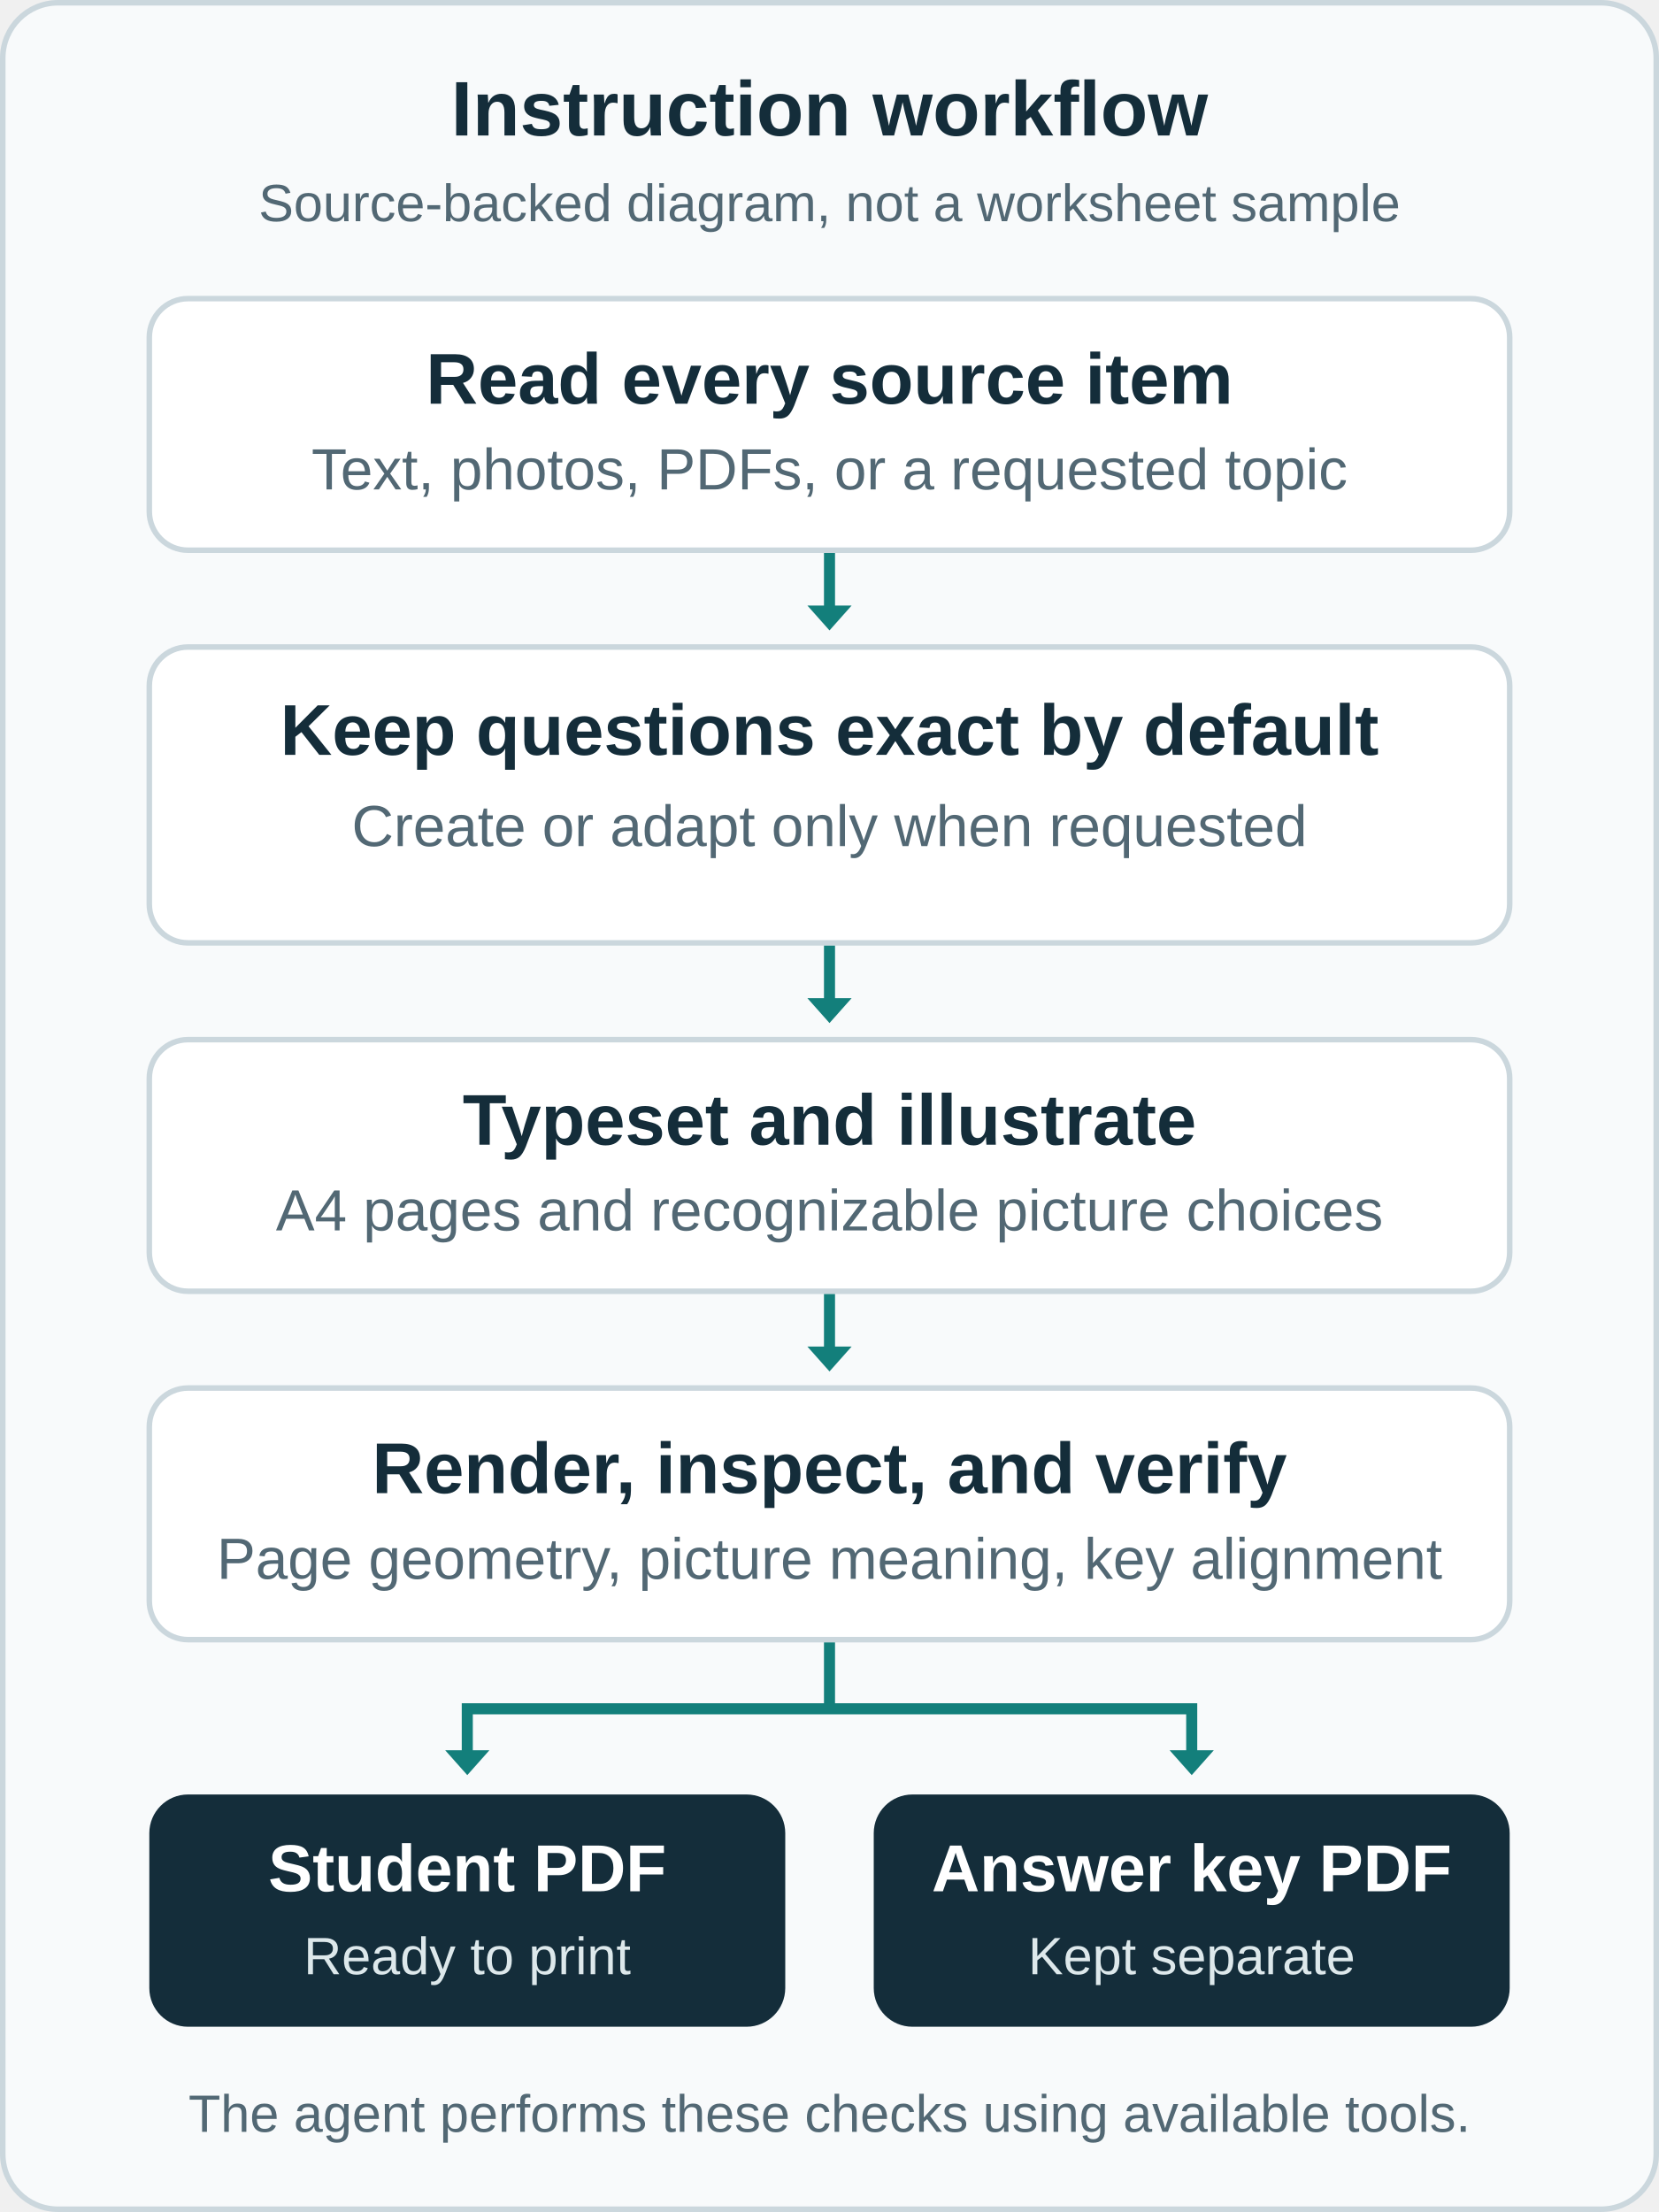
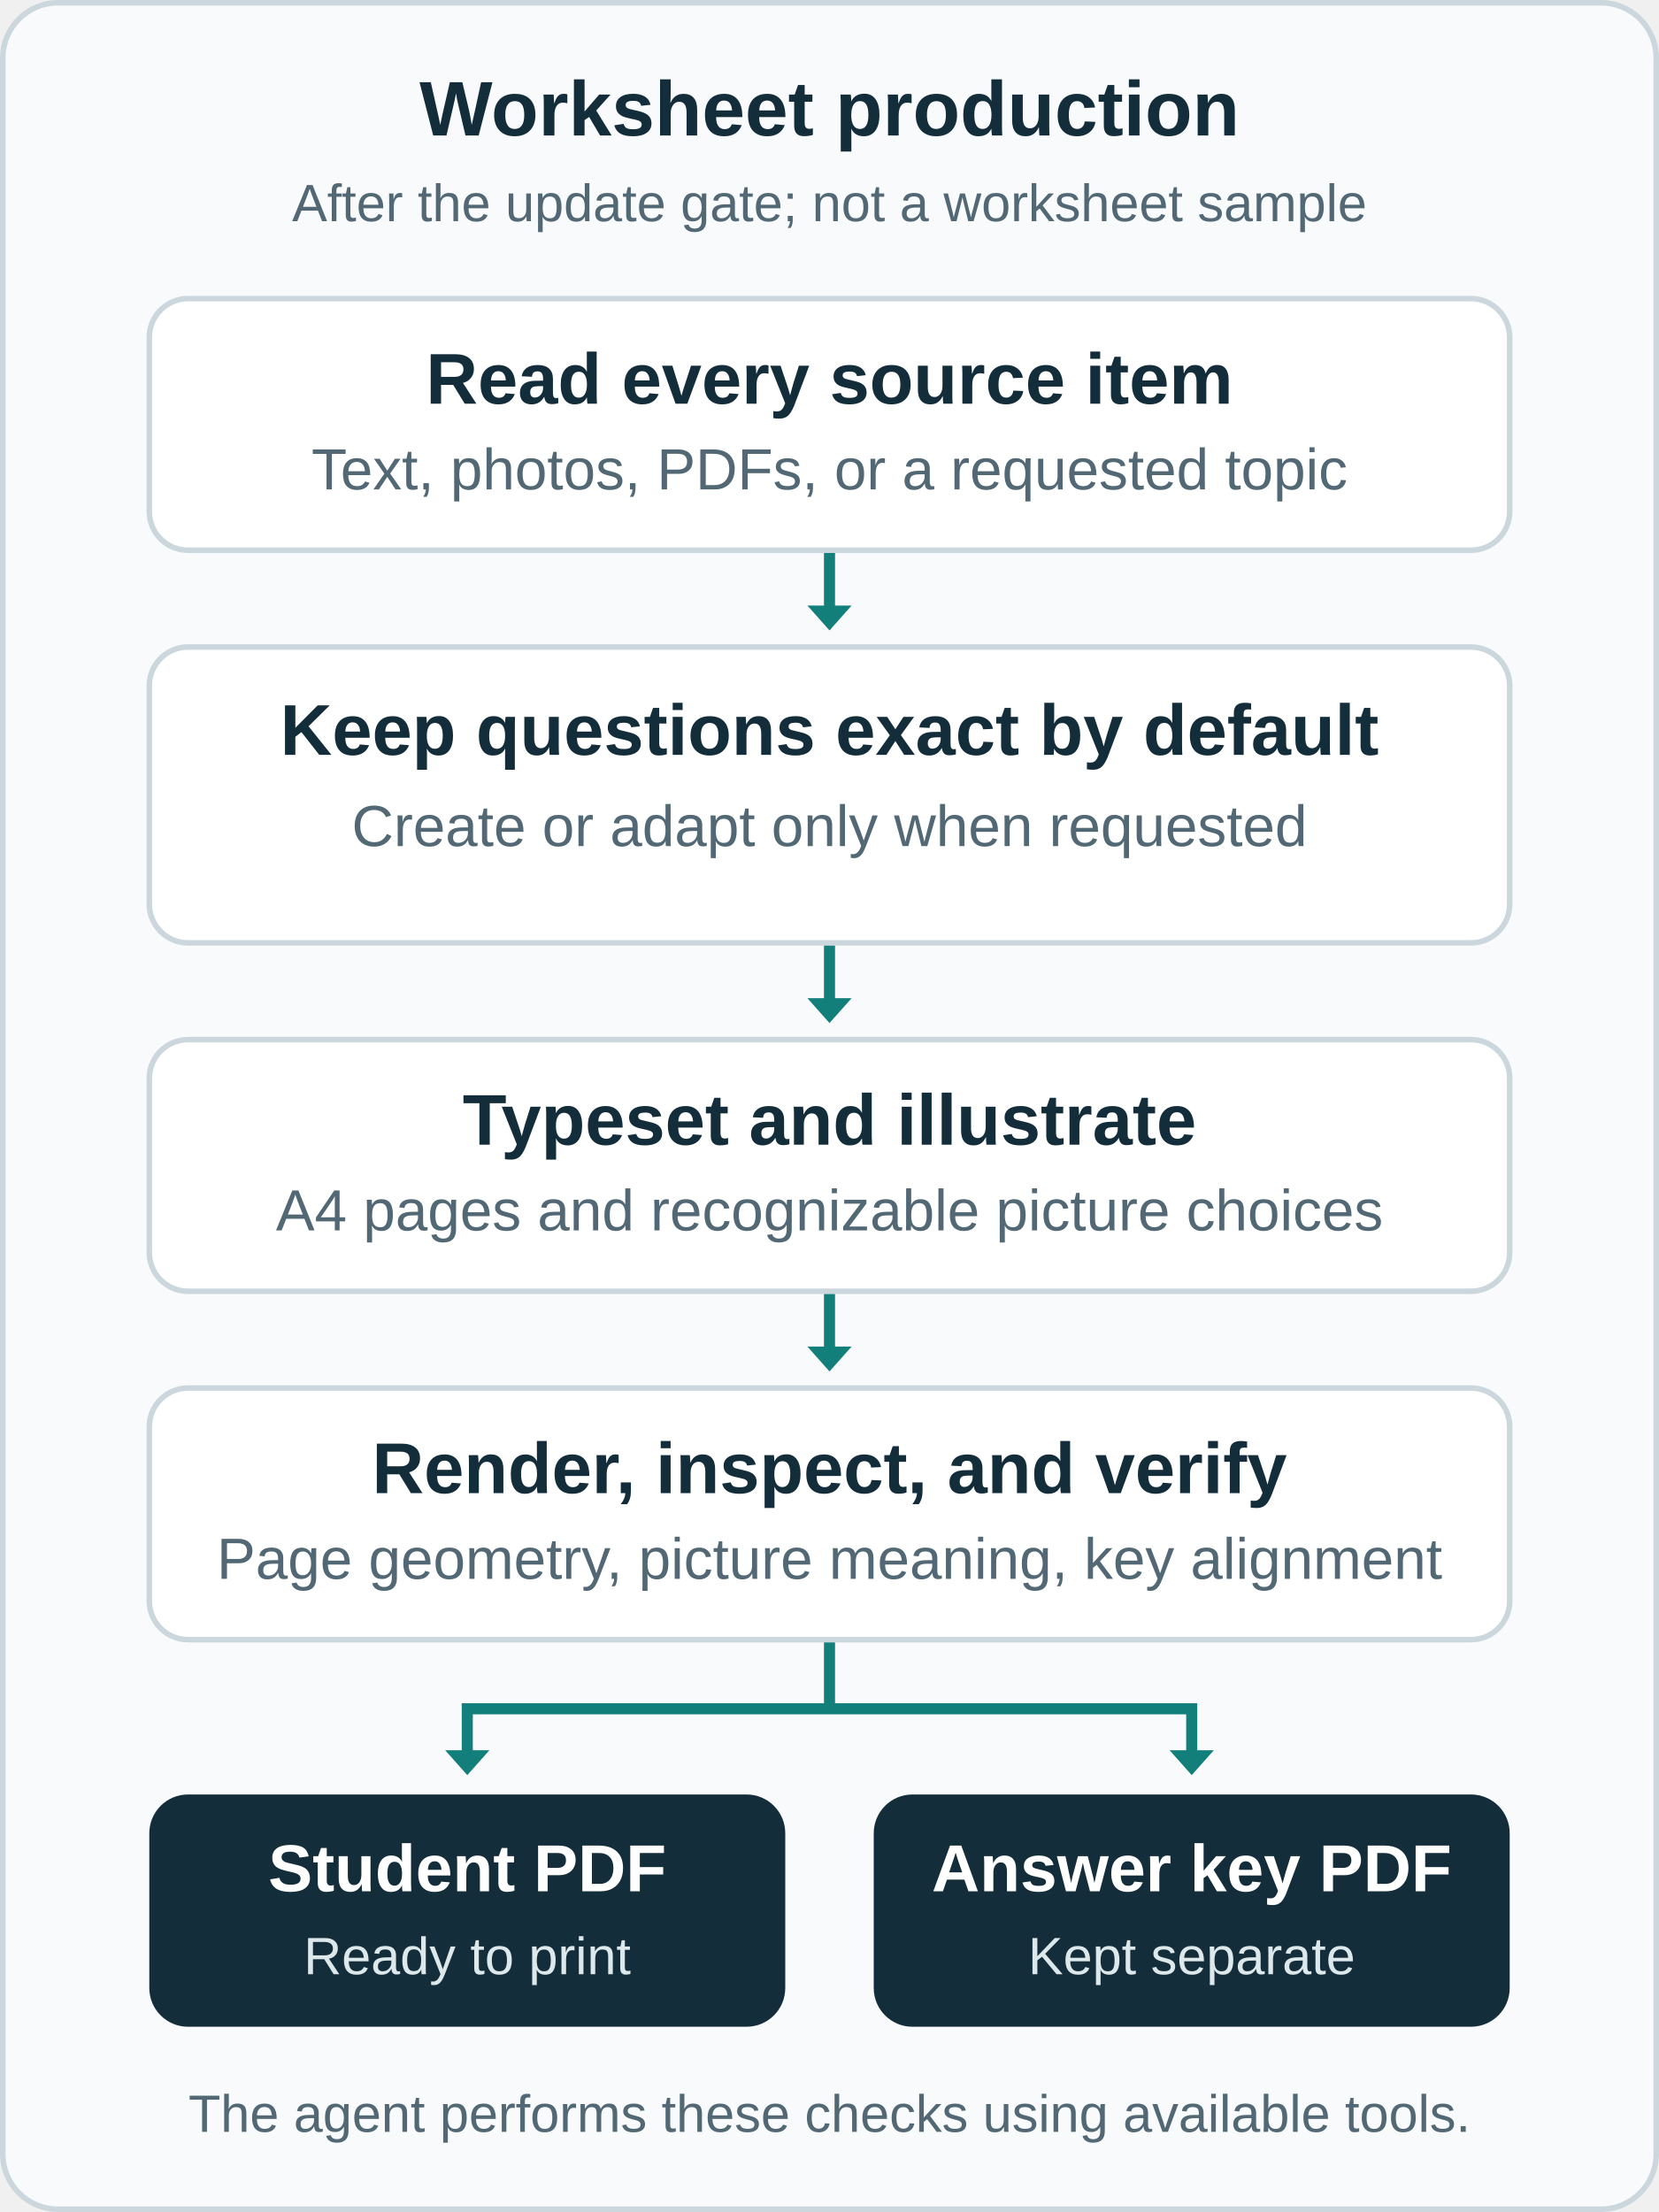
<svg xmlns="http://www.w3.org/2000/svg" width="600" height="800" viewBox="0 0 600 800" role="img" aria-labelledby="title desc">
  <rect x="1" y="1" width="598" height="798" rx="20" fill="#F8FAFB" stroke="#CBD7DD" stroke-width="2" />
  <g font-family="Arial, Helvetica, sans-serif" text-anchor="middle">
-     <text x="300" y="49" font-size="28" font-weight="700" fill="#142D3A">Instruction workflow</text>
-     <text x="300" y="80" font-size="19" fill="#526874">Source-backed diagram, not a worksheet sample</text>
+     <text x="300" y="49" font-size="28" font-weight="700" fill="#142D3A">Worksheet production</text>
+     <text x="300" y="80" font-size="19" fill="#526874">After the update gate; not a worksheet sample</text>
    <g fill="#FFFFFF" stroke="#CBD7DD" stroke-width="2">
      <rect x="54" y="108" width="492" height="91" rx="14" />
      <rect x="54" y="234" width="492" height="107" rx="14" />
      <rect x="54" y="376" width="492" height="91" rx="14" />
      <rect x="54" y="502" width="492" height="91" rx="14" />
    </g>
    <g fill="#142D3A" font-size="26" font-weight="700">
      <text x="300" y="146">Read every source item</text>
      <text x="300" y="273">Keep questions exact by default</text>
      <text x="300" y="414">Typeset and illustrate</text>
      <text x="300" y="540">Render, inspect, and verify</text>
    </g>
    <g fill="#526874" font-size="21">
      <text x="300" y="177">Text, photos, PDFs, or a requested topic</text>
      <text x="300" y="306">Create or adapt only when requested</text>
      <text x="300" y="445">A4 pages and recognizable picture choices</text>
      <text x="300" y="571">Page geometry, picture meaning, key alignment</text>
    </g>
    <g fill="#137F7B">
      <path d="M298 200h4v19h6l-8 9-8-9h6Zm0 142h4v19h6l-8 9-8-9h6Zm0 126h4v19h6l-8 9-8-9h6Z" />
      <path d="M298 594h4v22h131v17h6l-8 9-8-9h6v-13H171v13h6l-8 9-8-9h6v-17h131Z" />
    </g>
    <rect x="54" y="649" width="230" height="84" rx="14" fill="#142D3A" />
    <rect x="316" y="649" width="230" height="84" rx="14" fill="#142D3A" />
    <text x="169" y="684" font-size="24" font-weight="700" fill="#FFFFFF">Student PDF</text>
    <text x="431" y="684" font-size="24" font-weight="700" fill="#FFFFFF">Answer key PDF</text>
    <text x="169" y="714" font-size="19" fill="#DDE8EB">Ready to print</text>
    <text x="431" y="714" font-size="19" fill="#DDE8EB">Kept separate</text>
    <text x="300" y="771" font-size="19" fill="#526874">The agent performs these checks using available tools.</text>
  </g>
</svg>
